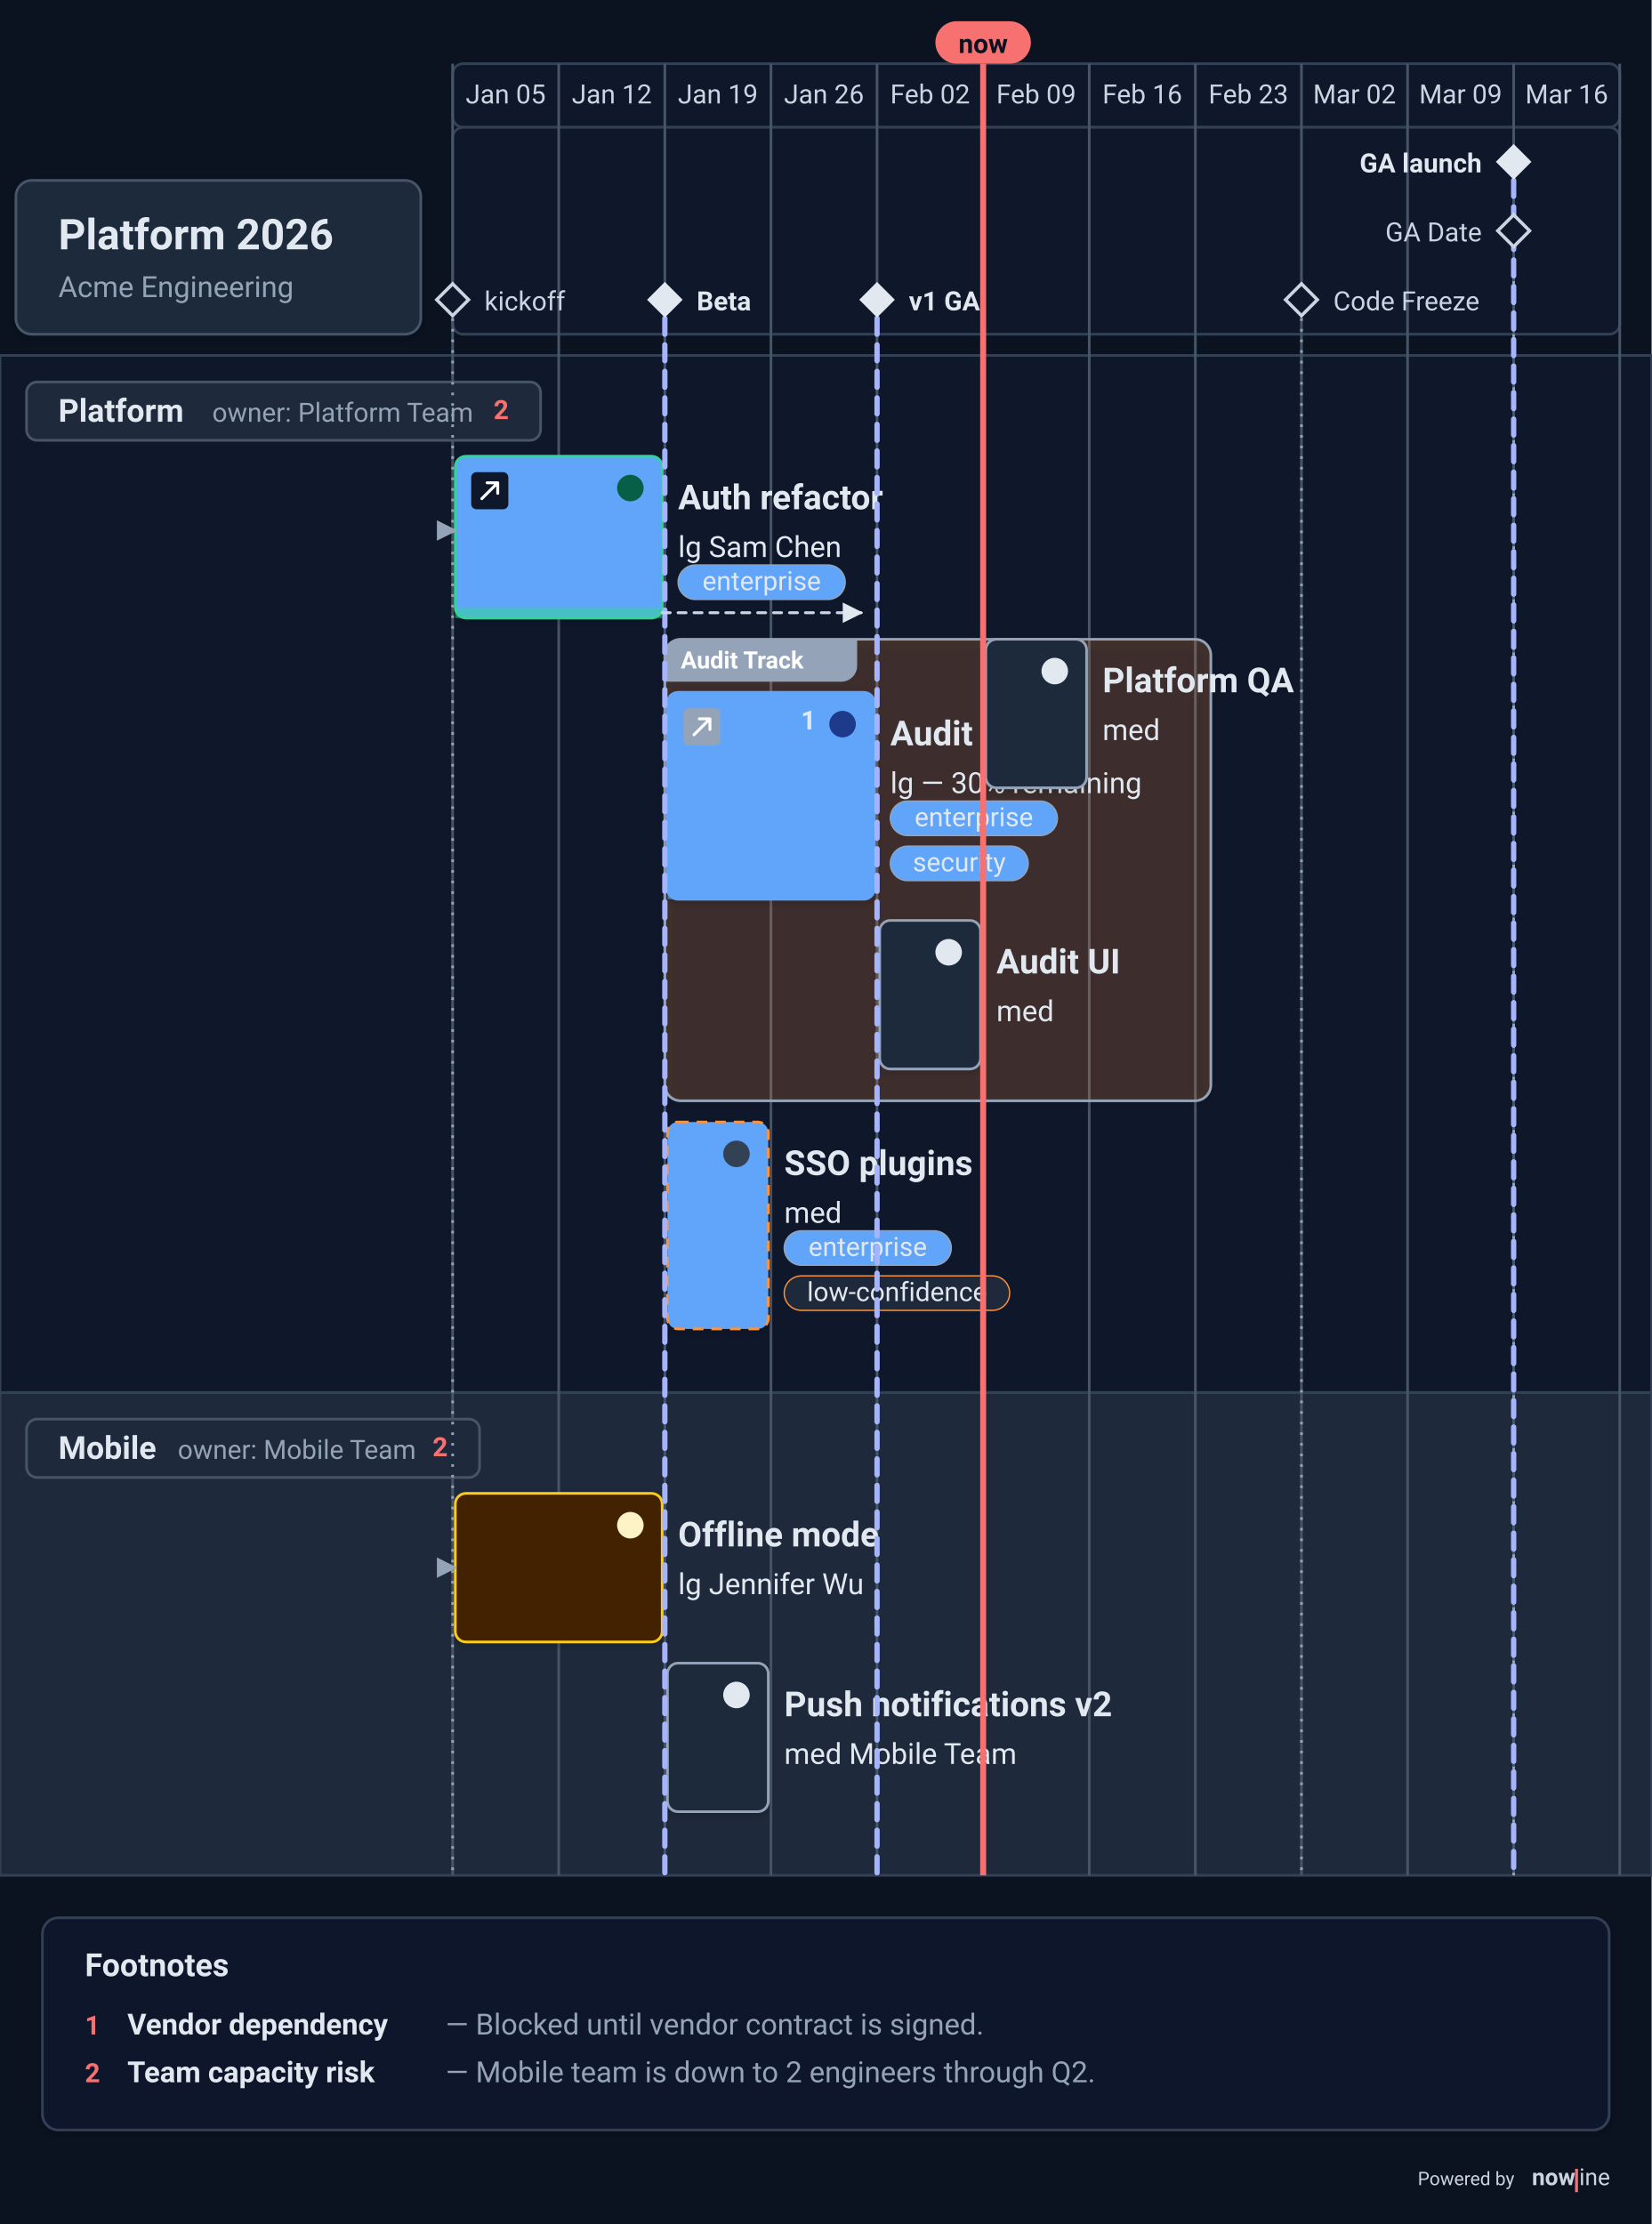
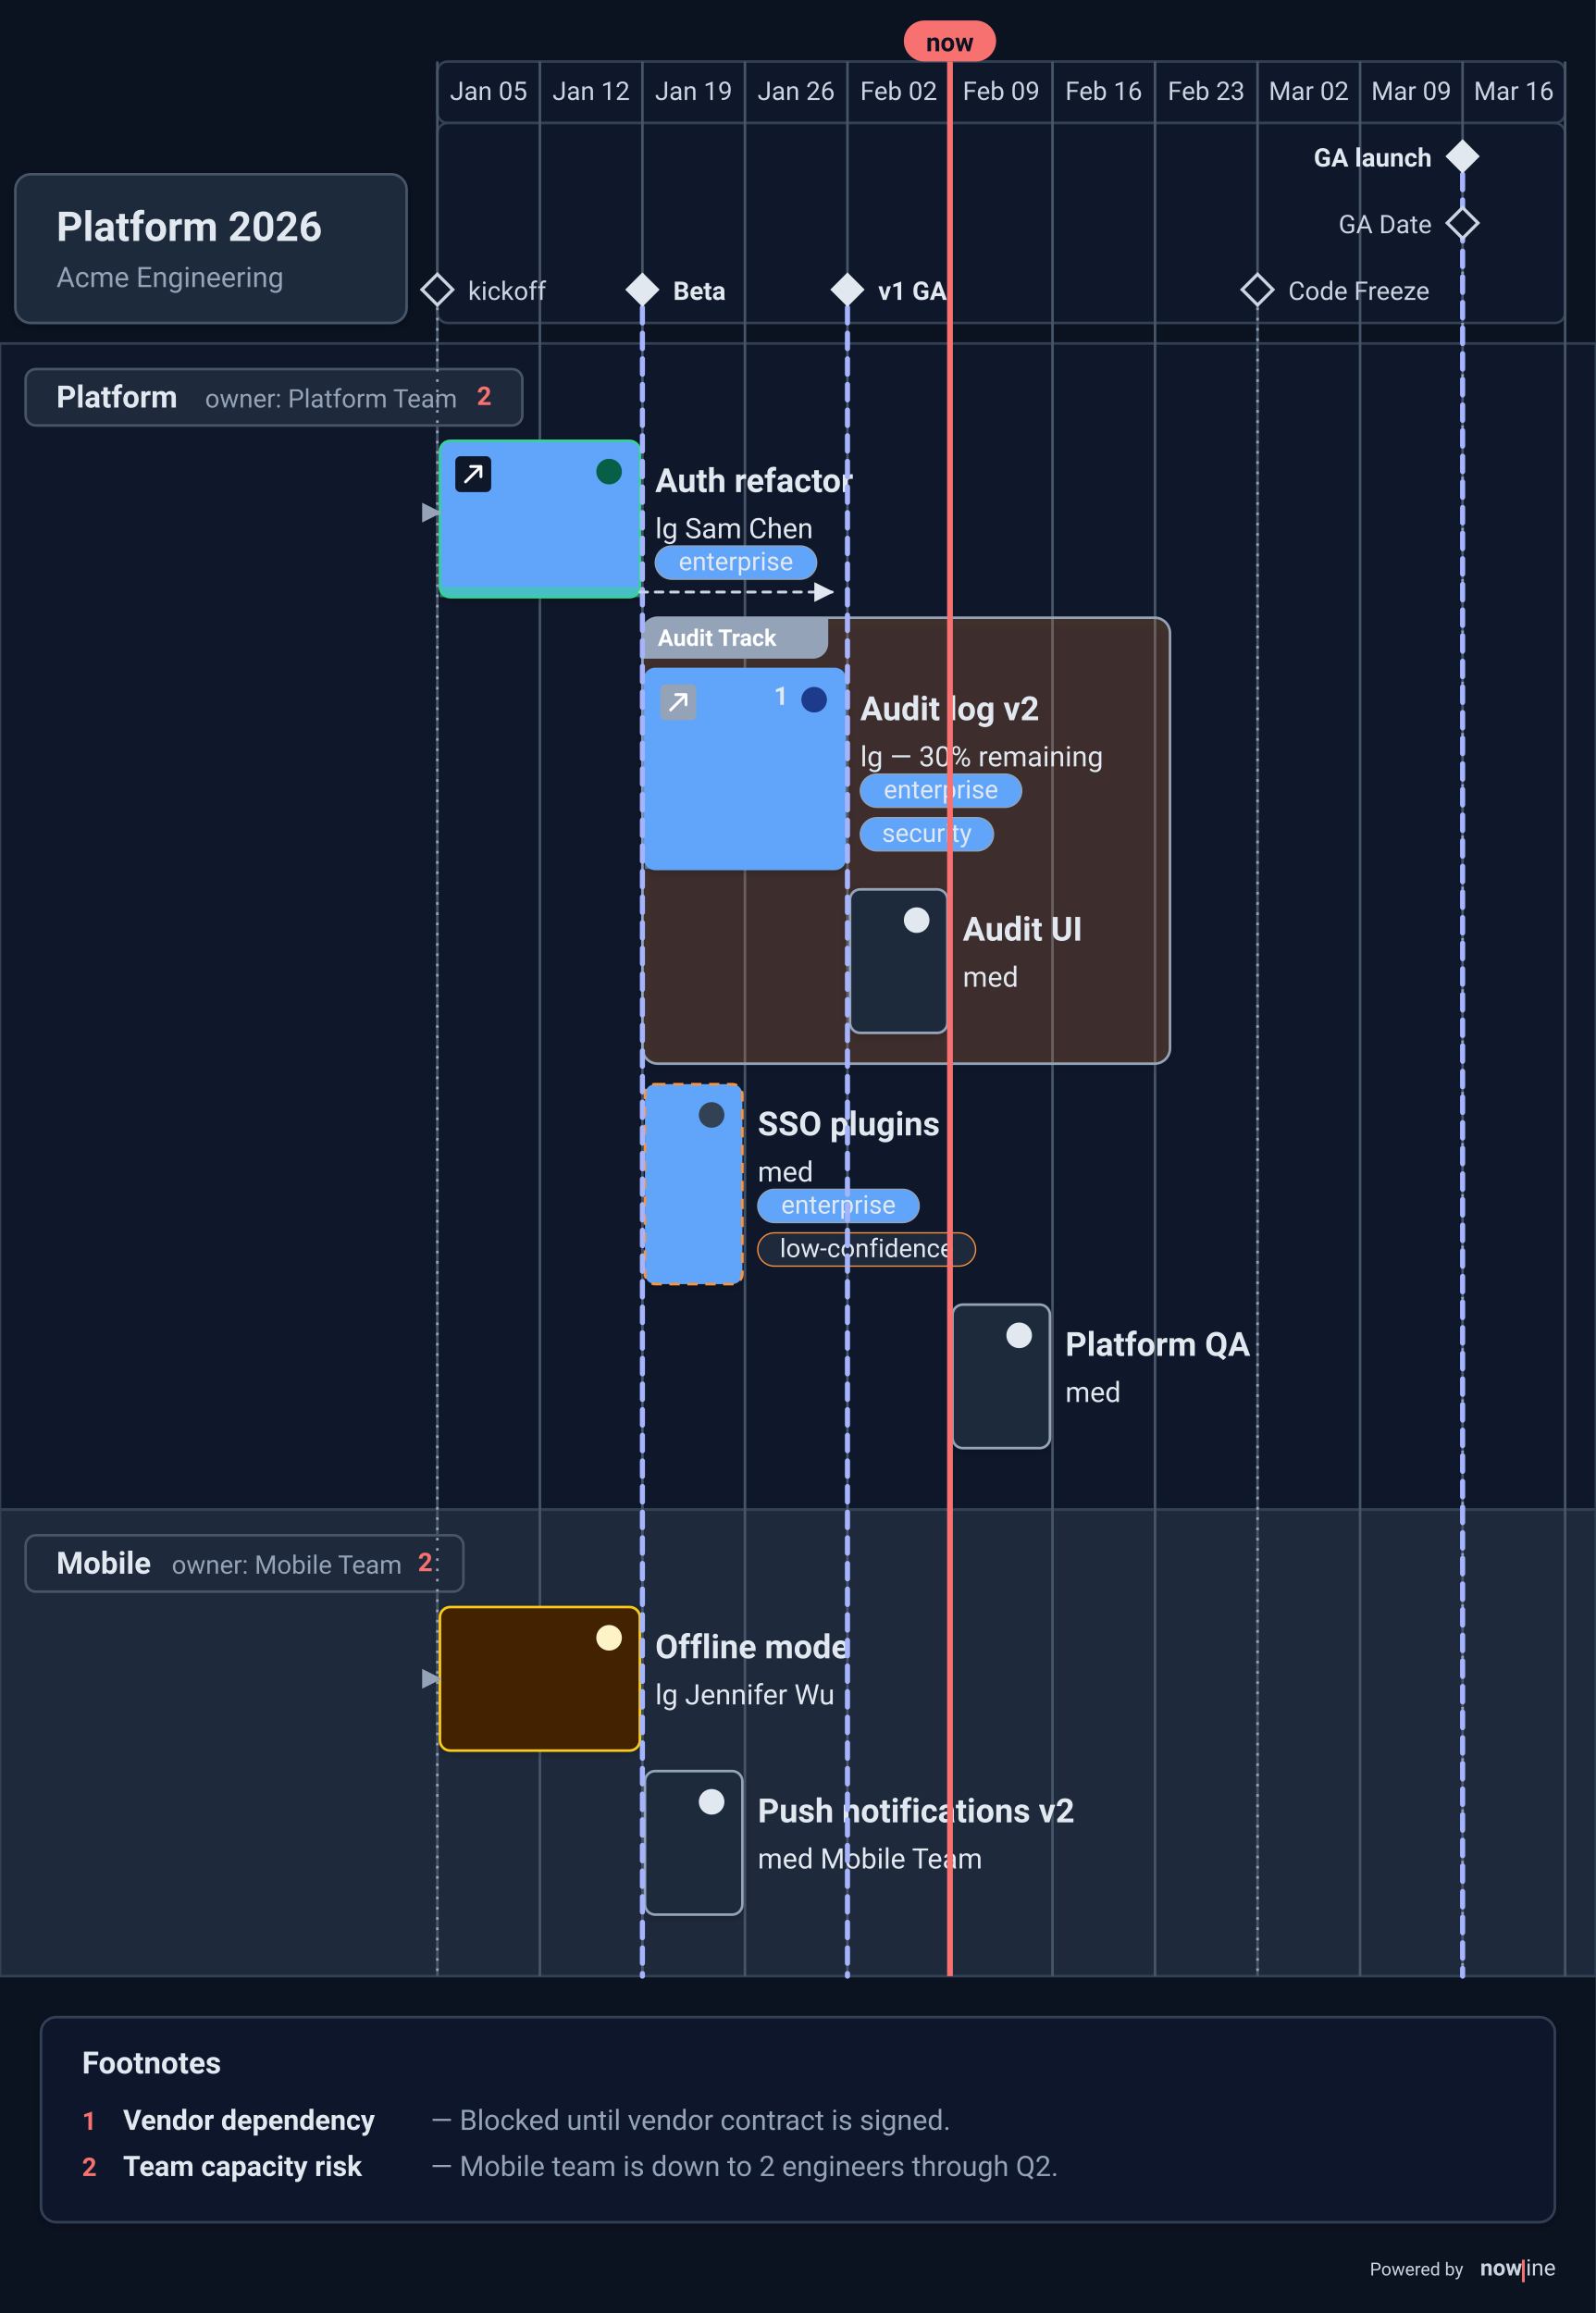
- <svg xmlns="http://www.w3.org/2000/svg" data-generator="nowline" data-theme="dark" height="838.44" viewBox="0 0 622.64 838.44" width="622.64">
+ <svg xmlns="http://www.w3.org/2000/svg" data-generator="nowline" data-theme="dark" height="902.44" viewBox="0 0 622.64 902.44" width="622.64">
  <defs>
    <filter height="200%" id="nl-0-root-shadow-subtle" width="200%" x="-50%" y="-50%">
      <feGaussianBlur in="SourceAlpha" stdDeviation="1.5" />
      <feOffset dx="0" dy="1" result="offsetblur" />
      <feComponentTransfer>
        <feFuncA type="linear" slope="0.2" />
      </feComponentTransfer>
      <feMerge>
        <feMergeNode />
        <feMergeNode in="SourceGraphic" />
      </feMerge>
    </filter>
    <filter height="200%" id="nl-0-root-shadow-soft" width="200%" x="-50%" y="-50%">
      <feGaussianBlur in="SourceAlpha" stdDeviation="5" />
      <feOffset dx="0" dy="3" result="offsetblur" />
      <feComponentTransfer>
        <feFuncA type="linear" slope="0.3" />
      </feComponentTransfer>
      <feMerge>
        <feMergeNode />
        <feMergeNode in="SourceGraphic" />
      </feMerge>
    </filter>
    <filter height="200%" id="nl-0-root-shadow-hard" width="200%" x="-50%" y="-50%">
      <feGaussianBlur in="SourceAlpha" stdDeviation="0" />
      <feOffset dx="2" dy="2" result="offsetblur" />
      <feComponentTransfer>
        <feFuncA type="linear" slope="0.45" />
      </feComponentTransfer>
      <feMerge>
        <feMergeNode />
        <feMergeNode in="SourceGraphic" />
      </feMerge>
    </filter>
    <marker id="nl-0-root-arrow" viewBox="0 0 10 10" refX="9" refY="5" markerWidth="7" markerHeight="7" orient="auto">
      <path d="M 0 0 L 10 5 L 0 10 z" fill="#94a3b8" />
    </marker>
    <marker id="nl-0-root-arrow-light" viewBox="0 0 10 10" refX="9" refY="5" markerWidth="7" markerHeight="7" orient="auto">
      <path d="M 0 0 L 10 5 L 0 10 z" fill="#64748b" />
    </marker>
    <marker id="nl-0-root-arrow-dark" viewBox="0 0 10 10" refX="9" refY="5" markerWidth="7" markerHeight="7" orient="auto">
      <path d="M 0 0 L 10 5 L 0 10 z" fill="#e2e8f0" />
    </marker>
  </defs>
-   <rect fill="#0b1220" height="838.44" width="622.64" x="0" y="0" />
+   <rect fill="#0b1220" height="902.44" width="622.64" x="0" y="0" />
  <g data-layer="timeline">
    <rect fill="#0f172a" height="24" rx="4" ry="4" stroke="#334155" stroke-width="1" width="440" x="170.64" y="24" />
    <rect fill="#0f172a" height="78" rx="4" ry="4" stroke="#334155" stroke-width="1" width="440" x="170.64" y="48" />
    <text fill="#cbd5e1" font-family="system-ui, -apple-system, &quot;Segoe UI&quot;, Roboto, sans-serif" font-size="10" text-anchor="middle" x="190.64" y="39">Jan 05</text>
    <text fill="#cbd5e1" font-family="system-ui, -apple-system, &quot;Segoe UI&quot;, Roboto, sans-serif" font-size="10" text-anchor="middle" x="230.64" y="39">Jan 12</text>
    <text fill="#cbd5e1" font-family="system-ui, -apple-system, &quot;Segoe UI&quot;, Roboto, sans-serif" font-size="10" text-anchor="middle" x="270.64" y="39">Jan 19</text>
    <text fill="#cbd5e1" font-family="system-ui, -apple-system, &quot;Segoe UI&quot;, Roboto, sans-serif" font-size="10" text-anchor="middle" x="310.64" y="39">Jan 26</text>
    <text fill="#cbd5e1" font-family="system-ui, -apple-system, &quot;Segoe UI&quot;, Roboto, sans-serif" font-size="10" text-anchor="middle" x="350.64" y="39">Feb 02</text>
    <text fill="#cbd5e1" font-family="system-ui, -apple-system, &quot;Segoe UI&quot;, Roboto, sans-serif" font-size="10" text-anchor="middle" x="390.64" y="39">Feb 09</text>
    <text fill="#cbd5e1" font-family="system-ui, -apple-system, &quot;Segoe UI&quot;, Roboto, sans-serif" font-size="10" text-anchor="middle" x="430.64" y="39">Feb 16</text>
    <text fill="#cbd5e1" font-family="system-ui, -apple-system, &quot;Segoe UI&quot;, Roboto, sans-serif" font-size="10" text-anchor="middle" x="470.64" y="39">Feb 23</text>
    <text fill="#cbd5e1" font-family="system-ui, -apple-system, &quot;Segoe UI&quot;, Roboto, sans-serif" font-size="10" text-anchor="middle" x="510.64" y="39">Mar 02</text>
    <text fill="#cbd5e1" font-family="system-ui, -apple-system, &quot;Segoe UI&quot;, Roboto, sans-serif" font-size="10" text-anchor="middle" x="550.64" y="39">Mar 09</text>
    <text fill="#cbd5e1" font-family="system-ui, -apple-system, &quot;Segoe UI&quot;, Roboto, sans-serif" font-size="10" text-anchor="middle" x="590.64" y="39">Mar 16</text>
  </g>
  <g data-id="platform" data-layer="swimlane-bg">
-     <rect fill="#0f172a" height="391" stroke="#334155" stroke-width="1" width="622.64" x="0" y="134" />
+     <rect fill="#0f172a" height="455" stroke="#334155" stroke-width="1" width="622.64" x="0" y="134" />
  </g>
  <g data-id="mobile" data-layer="swimlane-bg">
-     <rect fill="#1e293b" height="182" stroke="#334155" stroke-width="1" width="622.64" x="0" y="525" />
+     <rect fill="#1e293b" height="182" stroke="#334155" stroke-width="1" width="622.64" x="0" y="589" />
  </g>
  <g data-layer="grid">
-     <line stroke="#475569" stroke-width="1" x1="170.64" x2="170.64" y1="24" y2="707" />
-     <line stroke="#475569" stroke-width="1" x1="210.64" x2="210.64" y1="24" y2="707" />
-     <line stroke="#475569" stroke-width="1" x1="250.64" x2="250.64" y1="24" y2="707" />
-     <line stroke="#475569" stroke-width="1" x1="290.64" x2="290.64" y1="24" y2="707" />
-     <line stroke="#475569" stroke-width="1" x1="330.64" x2="330.64" y1="24" y2="707" />
-     <line stroke="#475569" stroke-width="1" x1="370.64" x2="370.64" y1="24" y2="707" />
-     <line stroke="#475569" stroke-width="1" x1="410.64" x2="410.64" y1="24" y2="707" />
-     <line stroke="#475569" stroke-width="1" x1="450.64" x2="450.64" y1="24" y2="707" />
-     <line stroke="#475569" stroke-width="1" x1="490.64" x2="490.64" y1="24" y2="707" />
-     <line stroke="#475569" stroke-width="1" x1="530.64" x2="530.64" y1="24" y2="707" />
-     <line stroke="#475569" stroke-width="1" x1="570.64" x2="570.64" y1="24" y2="707" />
-     <line stroke="#475569" stroke-width="1" x1="610.64" x2="610.64" y1="24" y2="707" />
+     <line stroke="#475569" stroke-width="1" x1="170.64" x2="170.64" y1="24" y2="771" />
+     <line stroke="#475569" stroke-width="1" x1="210.64" x2="210.64" y1="24" y2="771" />
+     <line stroke="#475569" stroke-width="1" x1="250.64" x2="250.64" y1="24" y2="771" />
+     <line stroke="#475569" stroke-width="1" x1="290.64" x2="290.64" y1="24" y2="771" />
+     <line stroke="#475569" stroke-width="1" x1="330.64" x2="330.64" y1="24" y2="771" />
+     <line stroke="#475569" stroke-width="1" x1="370.64" x2="370.64" y1="24" y2="771" />
+     <line stroke="#475569" stroke-width="1" x1="410.64" x2="410.64" y1="24" y2="771" />
+     <line stroke="#475569" stroke-width="1" x1="450.64" x2="450.64" y1="24" y2="771" />
+     <line stroke="#475569" stroke-width="1" x1="490.64" x2="490.64" y1="24" y2="771" />
+     <line stroke="#475569" stroke-width="1" x1="530.64" x2="530.64" y1="24" y2="771" />
+     <line stroke="#475569" stroke-width="1" x1="570.64" x2="570.64" y1="24" y2="771" />
+     <line stroke="#475569" stroke-width="1" x1="610.64" x2="610.64" y1="24" y2="771" />
  </g>
  <g data-id="platform" data-layer="swimlane">
    <rect fill="#1e293b" height="22" rx="4" ry="4" stroke="#475569" stroke-width="1" width="193.8" x="10" y="144" />
    <text fill="#e2e8f0" font-family="system-ui, -apple-system, &quot;Segoe UI&quot;, Roboto, sans-serif" font-size="12" font-weight="600" x="22" y="159">Platform</text>
    <text fill="#94a3b8" font-family="system-ui, -apple-system, &quot;Segoe UI&quot;, Roboto, sans-serif" font-size="10" x="80" y="159">owner: Platform Team</text>
    <text fill="#f87171" font-family="system-ui, -apple-system, &quot;Segoe UI&quot;, Roboto, sans-serif" font-size="10" font-weight="700" text-anchor="end" x="191.8" y="158">2</text>
    <g data-id="auth-refactor" data-layer="item">
      <rect fill="#60a5fa" filter="url(#nl-0-root-shadow-subtle)" height="61" rx="4" ry="4" stroke="#34d399" stroke-width="1" width="78" x="171.64" y="172" />
      <rect fill="#34d399" height="4" opacity="0.55" width="78" x="171.64" y="229" />
      <circle cx="237.64" cy="184" fill="#065f46" r="5" />
      <text fill="#e2e8f0" font-family="system-ui, -apple-system, &quot;Segoe UI&quot;, Roboto, sans-serif" font-size="13" font-weight="600" x="255.64" y="192">Auth refactor</text>
      <text fill="#e2e8f0" font-family="system-ui, -apple-system, &quot;Segoe UI&quot;, Roboto, sans-serif" font-size="11" x="255.64" y="210">lg Sam Chen</text>
      <a href="https://github.com/acme/auth/issues/123" rel="noopener" target="_blank">
        <rect fill="#0f172a" height="14" rx="2" ry="2" width="14" x="177.64" y="178" />
        <path d="M181.64 188 L187.64 182 M183.64 182 H187.64 V186" fill="none" stroke="#ffffff" stroke-linecap="round" stroke-linejoin="round" stroke-width="1.1" />
      </a>
      <rect fill="#60a5fa" height="13" rx="6.5" ry="6.5" stroke="#94a3b8" stroke-width="0.5" width="63" x="255.64" y="213" />
      <text fill="#e2e8f0" font-family="system-ui, -apple-system, &quot;Segoe UI&quot;, Roboto, sans-serif" font-size="10" font-style="normal" font-weight="400" text-anchor="middle" x="287.14" y="222.5">enterprise</text>
    </g>
    <g data-layer="parallel">
      <g data-id="audit-track" data-layer="group">
        <rect fill="#fb923c" fill-opacity="0.18" filter="url(#nl-0-root-shadow-subtle)" height="174" rx="6" ry="6" stroke="#94a3b8" stroke-width="1" width="205.84" x="250.64" y="241" />
        <path d="M256.64 241H323.14V251A6 6 0 0 1 317.14 257H250.64V247A6 6 0 0 1 256.64 241Z" fill="#94a3b8" />
        <text fill="#ffffff" font-family="system-ui, -apple-system, &quot;Segoe UI&quot;, Roboto, sans-serif" font-size="9" font-weight="600" x="256.64" y="252">Audit Track</text>
        <g data-id="audit-log" data-layer="item">
          <rect fill="#60a5fa" filter="url(#nl-0-root-shadow-subtle)" height="78" rx="4" ry="4" stroke="#60a5fa" stroke-width="1" width="78" x="251.64" y="261" />
          <rect fill="#60a5fa" height="4" opacity="0.55" width="54.6" x="251.64" y="335" />
          <circle cx="317.64" cy="273" fill="#1e3a8a" r="5" />
          <text fill="#e2e8f0" font-family="system-ui, -apple-system, &quot;Segoe UI&quot;, Roboto, sans-serif" font-size="13" font-weight="600" x="335.64" y="281">Audit log v2</text>
          <text fill="#e2e8f0" font-family="system-ui, -apple-system, &quot;Segoe UI&quot;, Roboto, sans-serif" font-size="11" x="335.64" y="299">lg — 30% remaining</text>
          <text fill="#e2e8f0" font-family="system-ui, -apple-system, &quot;Segoe UI&quot;, Roboto, sans-serif" font-size="10" font-weight="700" text-anchor="end" x="307.64" y="275">1</text>
          <a href="https://wiki.acme.com/audit" rel="noopener" target="_blank">
            <rect fill="#94a3b8" height="14" rx="2" ry="2" width="14" x="257.64" y="267" />
            <path d="M261.64 277 L267.64 271 M263.64 271 H267.64 V275" fill="none" stroke="#ffffff" stroke-linecap="round" stroke-linejoin="round" stroke-width="1.1" />
          </a>
          <rect fill="#60a5fa" height="13" rx="6.5" ry="6.5" stroke="#94a3b8" stroke-width="0.5" width="63" x="335.64" y="302" />
          <text fill="#e2e8f0" font-family="system-ui, -apple-system, &quot;Segoe UI&quot;, Roboto, sans-serif" font-size="10" font-style="normal" font-weight="400" text-anchor="middle" x="367.14" y="311.5">enterprise</text>
          <rect fill="#60a5fa" height="13" rx="6.5" ry="6.5" stroke="#94a3b8" stroke-width="0.5" width="52" x="335.64" y="319" />
          <text fill="#e2e8f0" font-family="system-ui, -apple-system, &quot;Segoe UI&quot;, Roboto, sans-serif" font-size="10" font-style="normal" font-weight="400" text-anchor="middle" x="361.64" y="328.5">security</text>
        </g>
        <g data-id="audit-ui" data-layer="item">
          <rect fill="#1e293b" filter="url(#nl-0-root-shadow-subtle)" height="56" rx="4" ry="4" stroke="#94a3b8" stroke-width="1" width="38" x="331.64" y="347" />
          <circle cx="357.64" cy="359" fill="#e2e8f0" r="5" />
          <text fill="#e2e8f0" font-family="system-ui, -apple-system, &quot;Segoe UI&quot;, Roboto, sans-serif" font-size="13" font-weight="600" x="375.64" y="367">Audit UI</text>
          <text fill="#e2e8f0" font-family="system-ui, -apple-system, &quot;Segoe UI&quot;, Roboto, sans-serif" font-size="11" x="375.64" y="385">med</text>
        </g>
      </g>
      <g data-id="sso" data-layer="item">
        <rect fill="#60a5fa" filter="url(#nl-0-root-shadow-subtle)" height="78" rx="4" ry="4" stroke="#fb923c" stroke-dasharray="4 3" stroke-width="1" width="38" x="251.64" y="423" />
        <circle cx="277.64" cy="435" fill="#334155" r="5" />
        <text fill="#e2e8f0" font-family="system-ui, -apple-system, &quot;Segoe UI&quot;, Roboto, sans-serif" font-size="13" font-weight="600" x="295.64" y="443">SSO plugins</text>
        <text fill="#e2e8f0" font-family="system-ui, -apple-system, &quot;Segoe UI&quot;, Roboto, sans-serif" font-size="11" x="295.64" y="461">med</text>
        <rect fill="#60a5fa" height="13" rx="6.5" ry="6.5" stroke="#94a3b8" stroke-width="0.5" width="63" x="295.64" y="464" />
        <text fill="#e2e8f0" font-family="system-ui, -apple-system, &quot;Segoe UI&quot;, Roboto, sans-serif" font-size="10" font-style="normal" font-weight="400" text-anchor="middle" x="327.14" y="473.5">enterprise</text>
        <rect fill="#1e293b" height="13" rx="6.5" ry="6.5" stroke="#fb923c" stroke-width="0.5" width="85" x="295.64" y="481" />
        <text fill="#e2e8f0" font-family="system-ui, -apple-system, &quot;Segoe UI&quot;, Roboto, sans-serif" font-size="10" font-style="normal" font-weight="400" text-anchor="middle" x="338.14" y="490.5">low-confidence</text>
      </g>
    </g>
    <g data-id="platform-qa" data-layer="item">
-       <rect fill="#1e293b" filter="url(#nl-0-root-shadow-subtle)" height="56" rx="4" ry="4" stroke="#94a3b8" stroke-width="1" width="38" x="371.64" y="241" />
-       <circle cx="397.64" cy="253" fill="#e2e8f0" r="5" />
-       <text fill="#e2e8f0" font-family="system-ui, -apple-system, &quot;Segoe UI&quot;, Roboto, sans-serif" font-size="13" font-weight="600" x="415.64" y="261">Platform QA</text>
-       <text fill="#e2e8f0" font-family="system-ui, -apple-system, &quot;Segoe UI&quot;, Roboto, sans-serif" font-size="11" x="415.64" y="279">med</text>
+       <rect fill="#1e293b" filter="url(#nl-0-root-shadow-subtle)" height="56" rx="4" ry="4" stroke="#94a3b8" stroke-width="1" width="38" x="371.64" y="509" />
+       <circle cx="397.64" cy="521" fill="#e2e8f0" r="5" />
+       <text fill="#e2e8f0" font-family="system-ui, -apple-system, &quot;Segoe UI&quot;, Roboto, sans-serif" font-size="13" font-weight="600" x="415.64" y="529">Platform QA</text>
+       <text fill="#e2e8f0" font-family="system-ui, -apple-system, &quot;Segoe UI&quot;, Roboto, sans-serif" font-size="11" x="415.64" y="547">med</text>
    </g>
  </g>
  <g data-id="mobile" data-layer="swimlane">
-     <rect fill="#1e293b" height="22" rx="4" ry="4" stroke="#475569" stroke-width="1" width="170.8" x="10" y="535" />
-     <text fill="#e2e8f0" font-family="system-ui, -apple-system, &quot;Segoe UI&quot;, Roboto, sans-serif" font-size="12" font-weight="600" x="22" y="550">Mobile</text>
-     <text fill="#94a3b8" font-family="system-ui, -apple-system, &quot;Segoe UI&quot;, Roboto, sans-serif" font-size="10" x="67" y="550">owner: Mobile Team</text>
-     <text fill="#f87171" font-family="system-ui, -apple-system, &quot;Segoe UI&quot;, Roboto, sans-serif" font-size="10" font-weight="700" text-anchor="end" x="168.8" y="549">2</text>
+     <rect fill="#1e293b" height="22" rx="4" ry="4" stroke="#475569" stroke-width="1" width="170.8" x="10" y="599" />
+     <text fill="#e2e8f0" font-family="system-ui, -apple-system, &quot;Segoe UI&quot;, Roboto, sans-serif" font-size="12" font-weight="600" x="22" y="614">Mobile</text>
+     <text fill="#94a3b8" font-family="system-ui, -apple-system, &quot;Segoe UI&quot;, Roboto, sans-serif" font-size="10" x="67" y="614">owner: Mobile Team</text>
+     <text fill="#f87171" font-family="system-ui, -apple-system, &quot;Segoe UI&quot;, Roboto, sans-serif" font-size="10" font-weight="700" text-anchor="end" x="168.8" y="613">2</text>
    <g data-id="offline" data-layer="item">
-       <rect fill="#422006" filter="url(#nl-0-root-shadow-subtle)" height="56" rx="4" ry="4" stroke="#facc15" stroke-width="1" width="78" x="171.64" y="563" />
-       <circle cx="237.64" cy="575" fill="#fef3c7" r="5" />
-       <text fill="#e2e8f0" font-family="system-ui, -apple-system, &quot;Segoe UI&quot;, Roboto, sans-serif" font-size="13" font-weight="600" x="255.64" y="583">Offline mode</text>
-       <text fill="#e2e8f0" font-family="system-ui, -apple-system, &quot;Segoe UI&quot;, Roboto, sans-serif" font-size="11" x="255.64" y="601">lg Jennifer Wu</text>
+       <rect fill="#422006" filter="url(#nl-0-root-shadow-subtle)" height="56" rx="4" ry="4" stroke="#facc15" stroke-width="1" width="78" x="171.64" y="627" />
+       <circle cx="237.64" cy="639" fill="#fef3c7" r="5" />
+       <text fill="#e2e8f0" font-family="system-ui, -apple-system, &quot;Segoe UI&quot;, Roboto, sans-serif" font-size="13" font-weight="600" x="255.64" y="647">Offline mode</text>
+       <text fill="#e2e8f0" font-family="system-ui, -apple-system, &quot;Segoe UI&quot;, Roboto, sans-serif" font-size="11" x="255.64" y="665">lg Jennifer Wu</text>
    </g>
    <g data-id="push-v2" data-layer="item">
-       <rect fill="#1e293b" filter="url(#nl-0-root-shadow-subtle)" height="56" rx="4" ry="4" stroke="#94a3b8" stroke-width="1" width="38" x="251.64" y="627" />
-       <circle cx="277.64" cy="639" fill="#e2e8f0" r="5" />
-       <text fill="#e2e8f0" font-family="system-ui, -apple-system, &quot;Segoe UI&quot;, Roboto, sans-serif" font-size="13" font-weight="600" x="295.64" y="647">Push notifications v2</text>
-       <text fill="#e2e8f0" font-family="system-ui, -apple-system, &quot;Segoe UI&quot;, Roboto, sans-serif" font-size="11" x="295.64" y="665">med Mobile Team</text>
+       <rect fill="#1e293b" filter="url(#nl-0-root-shadow-subtle)" height="56" rx="4" ry="4" stroke="#94a3b8" stroke-width="1" width="38" x="251.64" y="691" />
+       <circle cx="277.64" cy="703" fill="#e2e8f0" r="5" />
+       <text fill="#e2e8f0" font-family="system-ui, -apple-system, &quot;Segoe UI&quot;, Roboto, sans-serif" font-size="13" font-weight="600" x="295.64" y="711">Push notifications v2</text>
+       <text fill="#e2e8f0" font-family="system-ui, -apple-system, &quot;Segoe UI&quot;, Roboto, sans-serif" font-size="11" x="295.64" y="729">med Mobile Team</text>
    </g>
  </g>
  <path d="M170.64 200 L171.64 200" fill="none" marker-end="url(#nl-0-root-arrow)" stroke="#cbd5e1" stroke-linejoin="round" stroke-width="1.1" />
-   <path d="M170.64 591 L171.64 591" fill="none" marker-end="url(#nl-0-root-arrow)" stroke="#cbd5e1" stroke-linejoin="round" stroke-width="1.1" />
-   <line stroke="#94a3b8" stroke-dasharray="1 3" stroke-width="1" x1="170.64" x2="170.64" y1="120" y2="707" />
-   <line stroke="#94a3b8" stroke-dasharray="1 3" stroke-width="1" x1="490.64" x2="490.64" y1="120" y2="707" />
-   <line stroke="#94a3b8" stroke-dasharray="1 3" stroke-width="1" x1="570.64" x2="570.64" y1="94" y2="707" />
-   <line stroke="#a5b4fc" stroke-dasharray="6 4" stroke-linecap="round" stroke-width="2" x1="250.64" x2="250.64" y1="120" y2="707" />
-   <line stroke="#a5b4fc" stroke-dasharray="6 4" stroke-linecap="round" stroke-width="2" x1="330.64" x2="330.64" y1="120" y2="707" />
+   <path d="M170.64 655 L171.64 655" fill="none" marker-end="url(#nl-0-root-arrow)" stroke="#cbd5e1" stroke-linejoin="round" stroke-width="1.1" />
+   <line stroke="#94a3b8" stroke-dasharray="1 3" stroke-width="1" x1="170.64" x2="170.64" y1="120" y2="771" />
+   <line stroke="#94a3b8" stroke-dasharray="1 3" stroke-width="1" x1="490.64" x2="490.64" y1="120" y2="771" />
+   <line stroke="#94a3b8" stroke-dasharray="1 3" stroke-width="1" x1="570.64" x2="570.64" y1="94" y2="771" />
+   <line stroke="#a5b4fc" stroke-dasharray="6 4" stroke-linecap="round" stroke-width="2" x1="250.64" x2="250.64" y1="120" y2="771" />
+   <line stroke="#a5b4fc" stroke-dasharray="6 4" stroke-linecap="round" stroke-width="2" x1="330.64" x2="330.64" y1="120" y2="771" />
  <path d="M249.64 231 H324.64" fill="none" marker-end="url(#nl-0-root-arrow-dark)" stroke="#cbd5e1" stroke-dasharray="3 3" stroke-linecap="round" stroke-width="1.1" />
-   <line stroke="#a5b4fc" stroke-dasharray="6 4" stroke-linecap="round" stroke-width="2" x1="570.64" x2="570.64" y1="68" y2="707" />
+   <line stroke="#a5b4fc" stroke-dasharray="6 4" stroke-linecap="round" stroke-width="2" x1="570.64" x2="570.64" y1="68" y2="771" />
  <g data-id="kickoff" data-layer="anchor">
    <path d="M170.64 107 L176.64 113 L170.64 119 L164.64 113 Z" fill="#0f172a" stroke="#cbd5e1" stroke-width="1.25" />
    <text fill="#cbd5e1" font-family="system-ui, -apple-system, &quot;Segoe UI&quot;, Roboto, sans-serif" font-size="10" x="182.64" y="117">kickoff</text>
  </g>
  <g data-id="code-freeze" data-layer="anchor">
    <path d="M490.64 107 L496.64 113 L490.64 119 L484.64 113 Z" fill="#0f172a" stroke="#cbd5e1" stroke-width="1.25" />
    <text fill="#cbd5e1" font-family="system-ui, -apple-system, &quot;Segoe UI&quot;, Roboto, sans-serif" font-size="10" x="502.64" y="117">Code Freeze</text>
  </g>
  <g data-id="ga-date" data-layer="anchor">
    <path d="M570.64 81 L576.64 87 L570.64 93 L564.64 87 Z" fill="#0f172a" stroke="#cbd5e1" stroke-width="1.25" />
    <text fill="#cbd5e1" font-family="system-ui, -apple-system, &quot;Segoe UI&quot;, Roboto, sans-serif" font-size="10" text-anchor="end" x="558.64" y="91">GA Date</text>
  </g>
  <g data-id="beta" data-layer="milestone">
    <path d="M250.64 107 L256.64 113 L250.64 119 L244.64 113 Z" fill="#e2e8f0" stroke="#e2e8f0" stroke-width="1" />
    <text fill="#e2e8f0" font-family="system-ui, -apple-system, &quot;Segoe UI&quot;, Roboto, sans-serif" font-size="10" font-weight="600" x="262.64" y="117">Beta</text>
  </g>
  <g data-id="v1-ga" data-layer="milestone">
    <path d="M330.64 107 L336.64 113 L330.64 119 L324.64 113 Z" fill="#e2e8f0" stroke="#e2e8f0" stroke-width="1" />
    <text fill="#e2e8f0" font-family="system-ui, -apple-system, &quot;Segoe UI&quot;, Roboto, sans-serif" font-size="10" font-weight="600" x="342.64" y="117">v1 GA</text>
  </g>
  <g data-id="ga-launch" data-layer="milestone">
    <path d="M570.64 55 L576.64 61 L570.64 67 L564.64 61 Z" fill="#e2e8f0" stroke="#e2e8f0" stroke-width="1" />
    <text fill="#e2e8f0" font-family="system-ui, -apple-system, &quot;Segoe UI&quot;, Roboto, sans-serif" font-size="10" font-weight="600" text-anchor="end" x="558.64" y="65">GA launch</text>
  </g>
  <g data-layer="nowline">
-     <line stroke="#f87171" stroke-width="2.25" x1="370.64" x2="370.64" y1="24" y2="707" />
+     <line stroke="#f87171" stroke-width="2.25" x1="370.64" x2="370.64" y1="24" y2="771" />
    <rect fill="#f87171" height="16" rx="8" ry="8" width="36" x="352.64" y="8" />
    <text fill="#0b1220" font-family="system-ui, -apple-system, &quot;Segoe UI&quot;, Roboto, sans-serif" font-size="10" font-weight="700" text-anchor="middle" x="370.64" y="20">now</text>
  </g>
  <g data-layer="footnotes">
-     <rect fill="#0f172a" filter="url(#nl-0-root-shadow-subtle)" height="80" rx="6" ry="6" stroke="#334155" stroke-width="1" width="590.64" x="16" y="723" />
-     <text fill="#e2e8f0" font-family="system-ui, -apple-system, &quot;Segoe UI&quot;, Roboto, sans-serif" font-size="12" font-weight="700" x="32" y="745">Footnotes</text>
-     <text fill="#f87171" font-family="system-ui, -apple-system, &quot;Segoe UI&quot;, Roboto, sans-serif" font-size="10" font-weight="700" x="32" y="767">1</text>
-     <text fill="#e2e8f0" font-family="system-ui, -apple-system, &quot;Segoe UI&quot;, Roboto, sans-serif" font-size="11" font-weight="600" x="48" y="767">Vendor dependency</text>
-     <text fill="#94a3b8" font-family="system-ui, -apple-system, &quot;Segoe UI&quot;, Roboto, sans-serif" font-size="11" x="168" y="767">— Blocked until vendor contract is signed.</text>
-     <text fill="#f87171" font-family="system-ui, -apple-system, &quot;Segoe UI&quot;, Roboto, sans-serif" font-size="10" font-weight="700" x="32" y="785">2</text>
-     <text fill="#e2e8f0" font-family="system-ui, -apple-system, &quot;Segoe UI&quot;, Roboto, sans-serif" font-size="11" font-weight="600" x="48" y="785">Team capacity risk</text>
-     <text fill="#94a3b8" font-family="system-ui, -apple-system, &quot;Segoe UI&quot;, Roboto, sans-serif" font-size="11" x="168" y="785">— Mobile team is down to 2 engineers through Q2.</text>
+     <rect fill="#0f172a" filter="url(#nl-0-root-shadow-subtle)" height="80" rx="6" ry="6" stroke="#334155" stroke-width="1" width="590.64" x="16" y="787" />
+     <text fill="#e2e8f0" font-family="system-ui, -apple-system, &quot;Segoe UI&quot;, Roboto, sans-serif" font-size="12" font-weight="700" x="32" y="809">Footnotes</text>
+     <text fill="#f87171" font-family="system-ui, -apple-system, &quot;Segoe UI&quot;, Roboto, sans-serif" font-size="10" font-weight="700" x="32" y="831">1</text>
+     <text fill="#e2e8f0" font-family="system-ui, -apple-system, &quot;Segoe UI&quot;, Roboto, sans-serif" font-size="11" font-weight="600" x="48" y="831">Vendor dependency</text>
+     <text fill="#94a3b8" font-family="system-ui, -apple-system, &quot;Segoe UI&quot;, Roboto, sans-serif" font-size="11" x="168" y="831">— Blocked until vendor contract is signed.</text>
+     <text fill="#f87171" font-family="system-ui, -apple-system, &quot;Segoe UI&quot;, Roboto, sans-serif" font-size="10" font-weight="700" x="32" y="849">2</text>
+     <text fill="#e2e8f0" font-family="system-ui, -apple-system, &quot;Segoe UI&quot;, Roboto, sans-serif" font-size="11" font-weight="600" x="48" y="849">Team capacity risk</text>
+     <text fill="#94a3b8" font-family="system-ui, -apple-system, &quot;Segoe UI&quot;, Roboto, sans-serif" font-size="11" x="168" y="849">— Mobile team is down to 2 engineers through Q2.</text>
  </g>
  <g data-id="nl-0-root-header" data-layer="header">
    <rect fill="#1e293b" filter="url(#nl-0-root-shadow-subtle)" height="58" rx="6" ry="6" stroke="#475569" stroke-width="1" width="152.64" x="6" y="68" />
    <text fill="#e2e8f0" font-family="system-ui, -apple-system, &quot;Segoe UI&quot;, Roboto, sans-serif" font-size="16" font-weight="600" x="22" y="94">Platform 2026</text>
    <text fill="#94a3b8" font-family="system-ui, -apple-system, &quot;Segoe UI&quot;, Roboto, sans-serif" font-size="11" x="22" y="112">Acme Engineering</text>
  </g>
  <a aria-label="Powered by nowline" href="https://nowline.io" rel="noopener" target="_blank">
    <g data-layer="attribution">
-       <g transform="translate(534.48 815) scale(0.22)">
+       <g transform="translate(534.48 879) scale(0.22)">
        <text fill="#cbd5e1" font-family="system-ui, -apple-system, &quot;Segoe UI&quot;, Roboto, sans-serif" font-size="32" font-weight="400" x="0" y="40">Powered by</text>
        <text fill="#cbd5e1" font-family="system-ui, -apple-system, &quot;Segoe UI&quot;, Roboto, sans-serif" font-size="40" font-weight="700" x="195.6" y="40">now</text>
        <rect fill="#f87171" height="40" width="5" x="269.6" y="12" />
        <text fill="#cbd5e1" font-family="system-ui, -apple-system, &quot;Segoe UI&quot;, Roboto, sans-serif" font-size="40" font-weight="400" x="276.6" y="40">ine</text>
      </g>
    </g>
  </a>
</svg>
